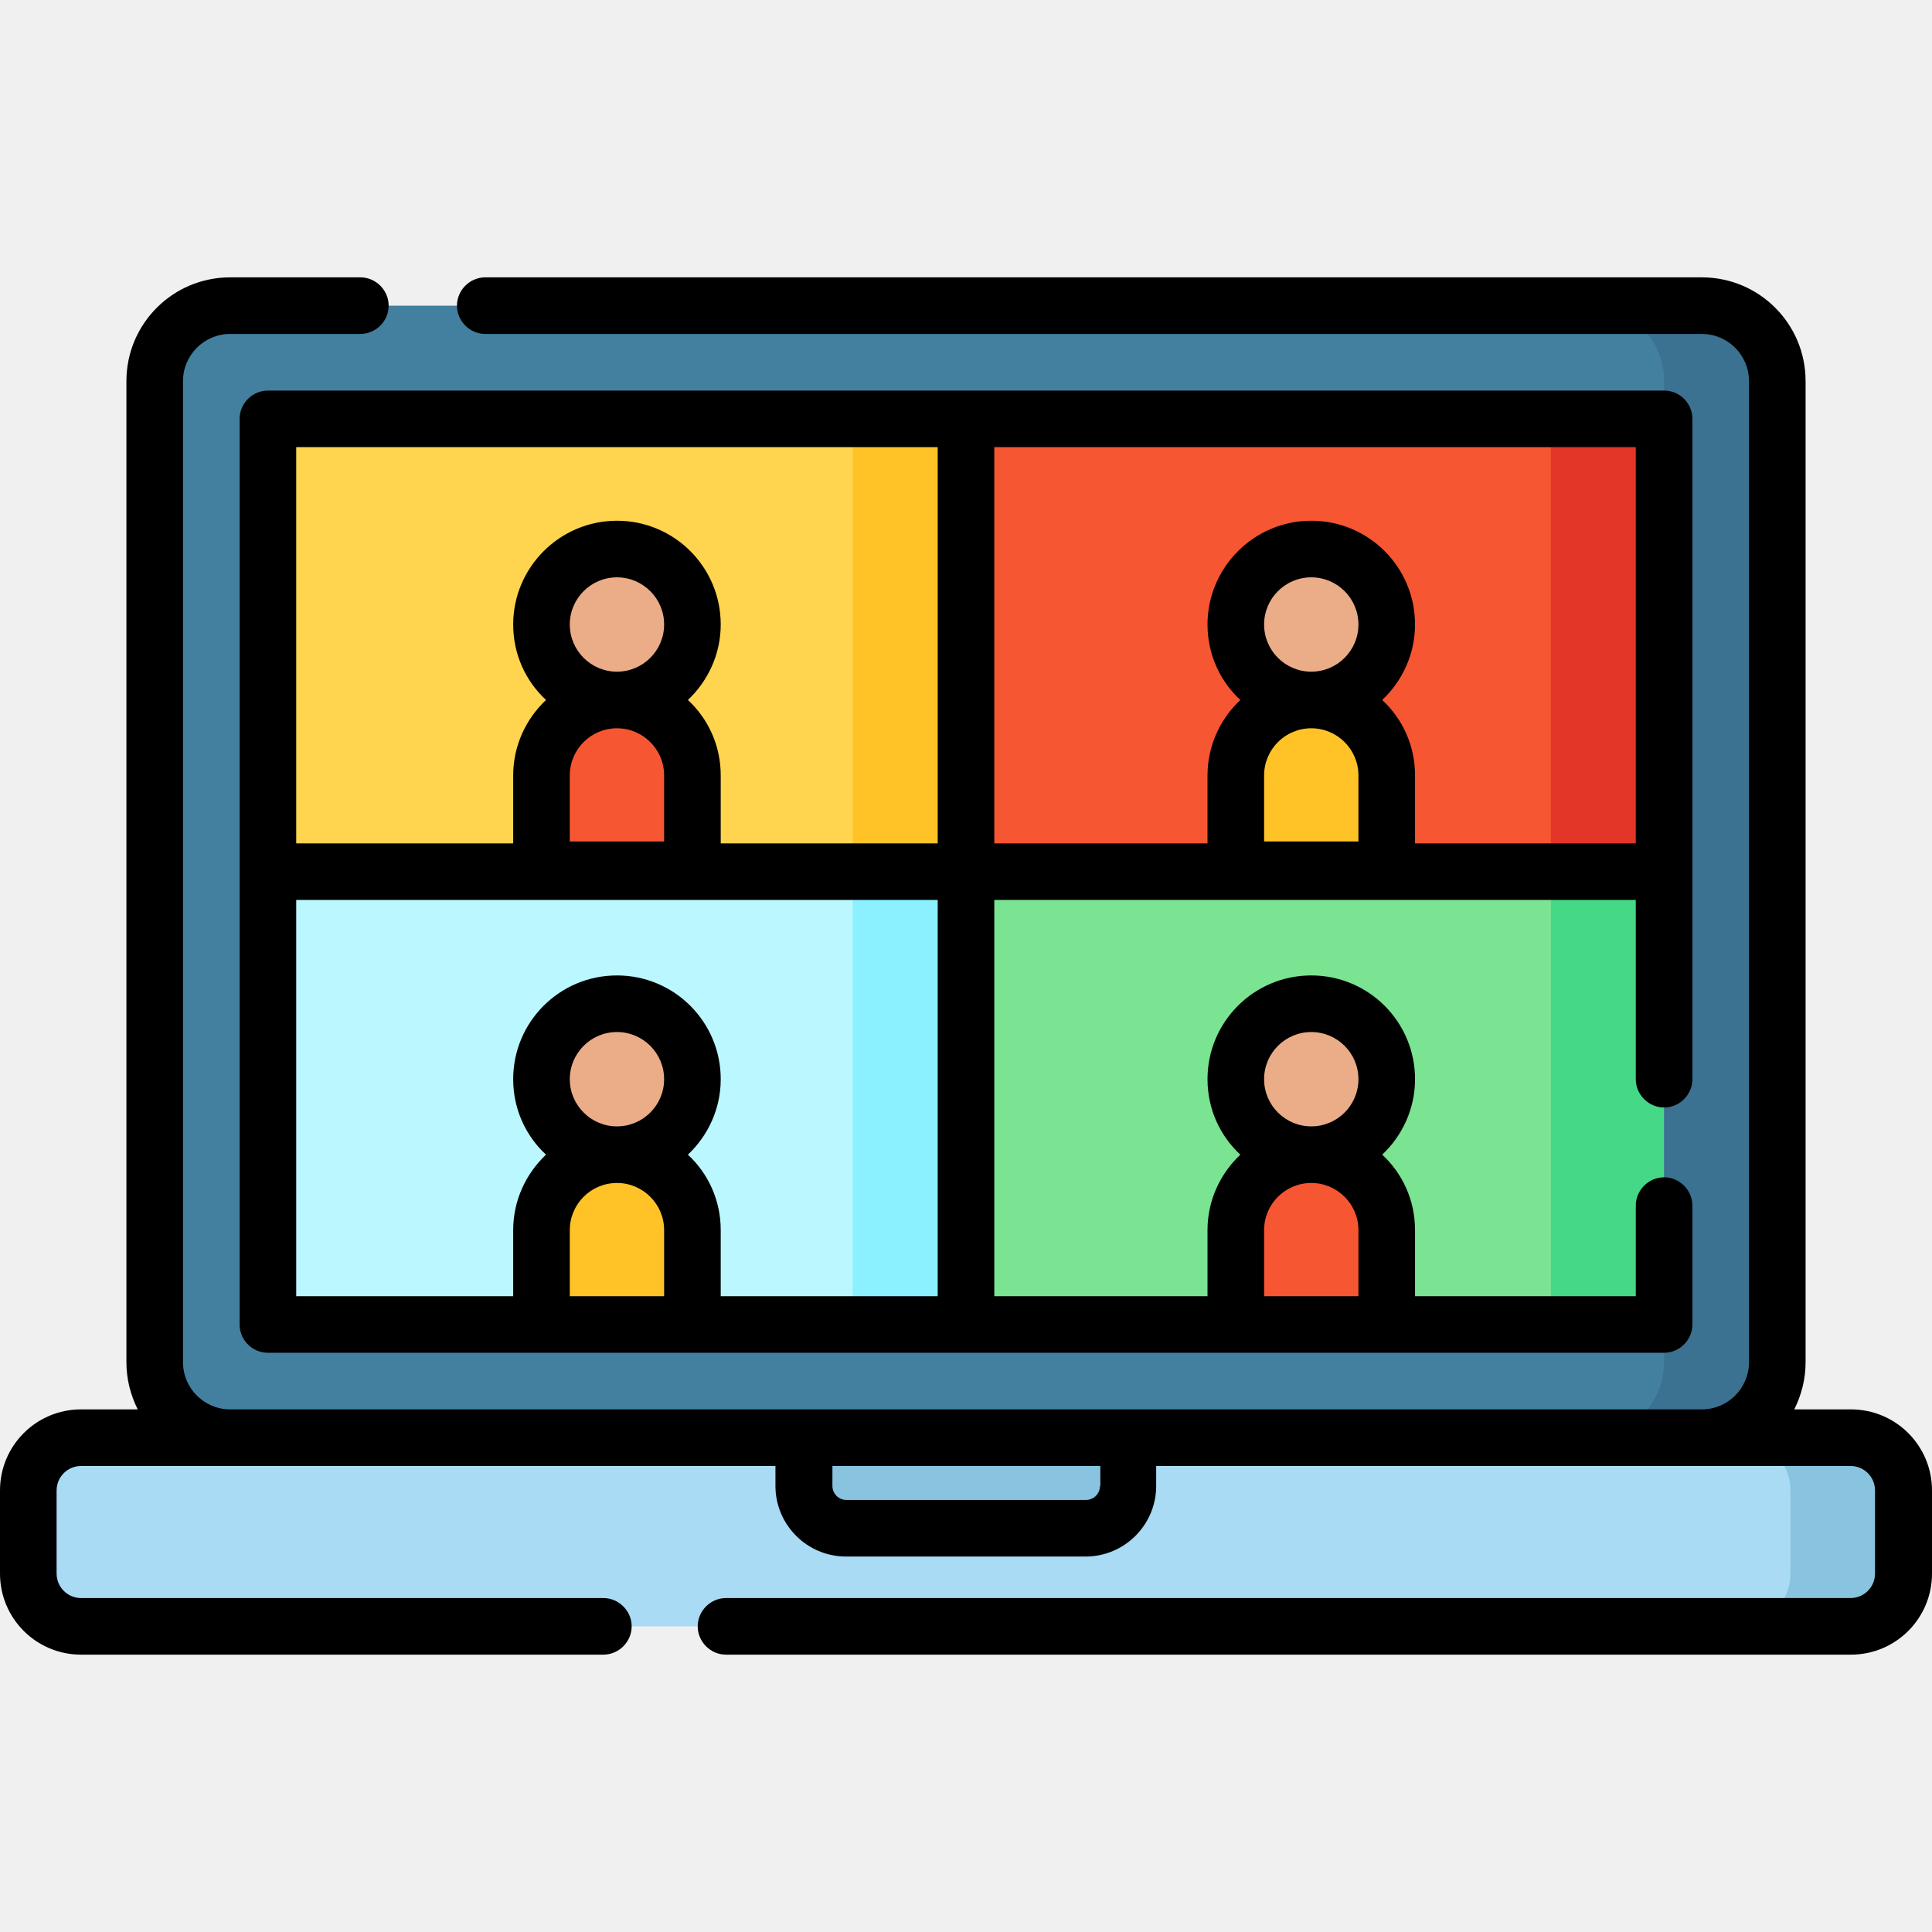
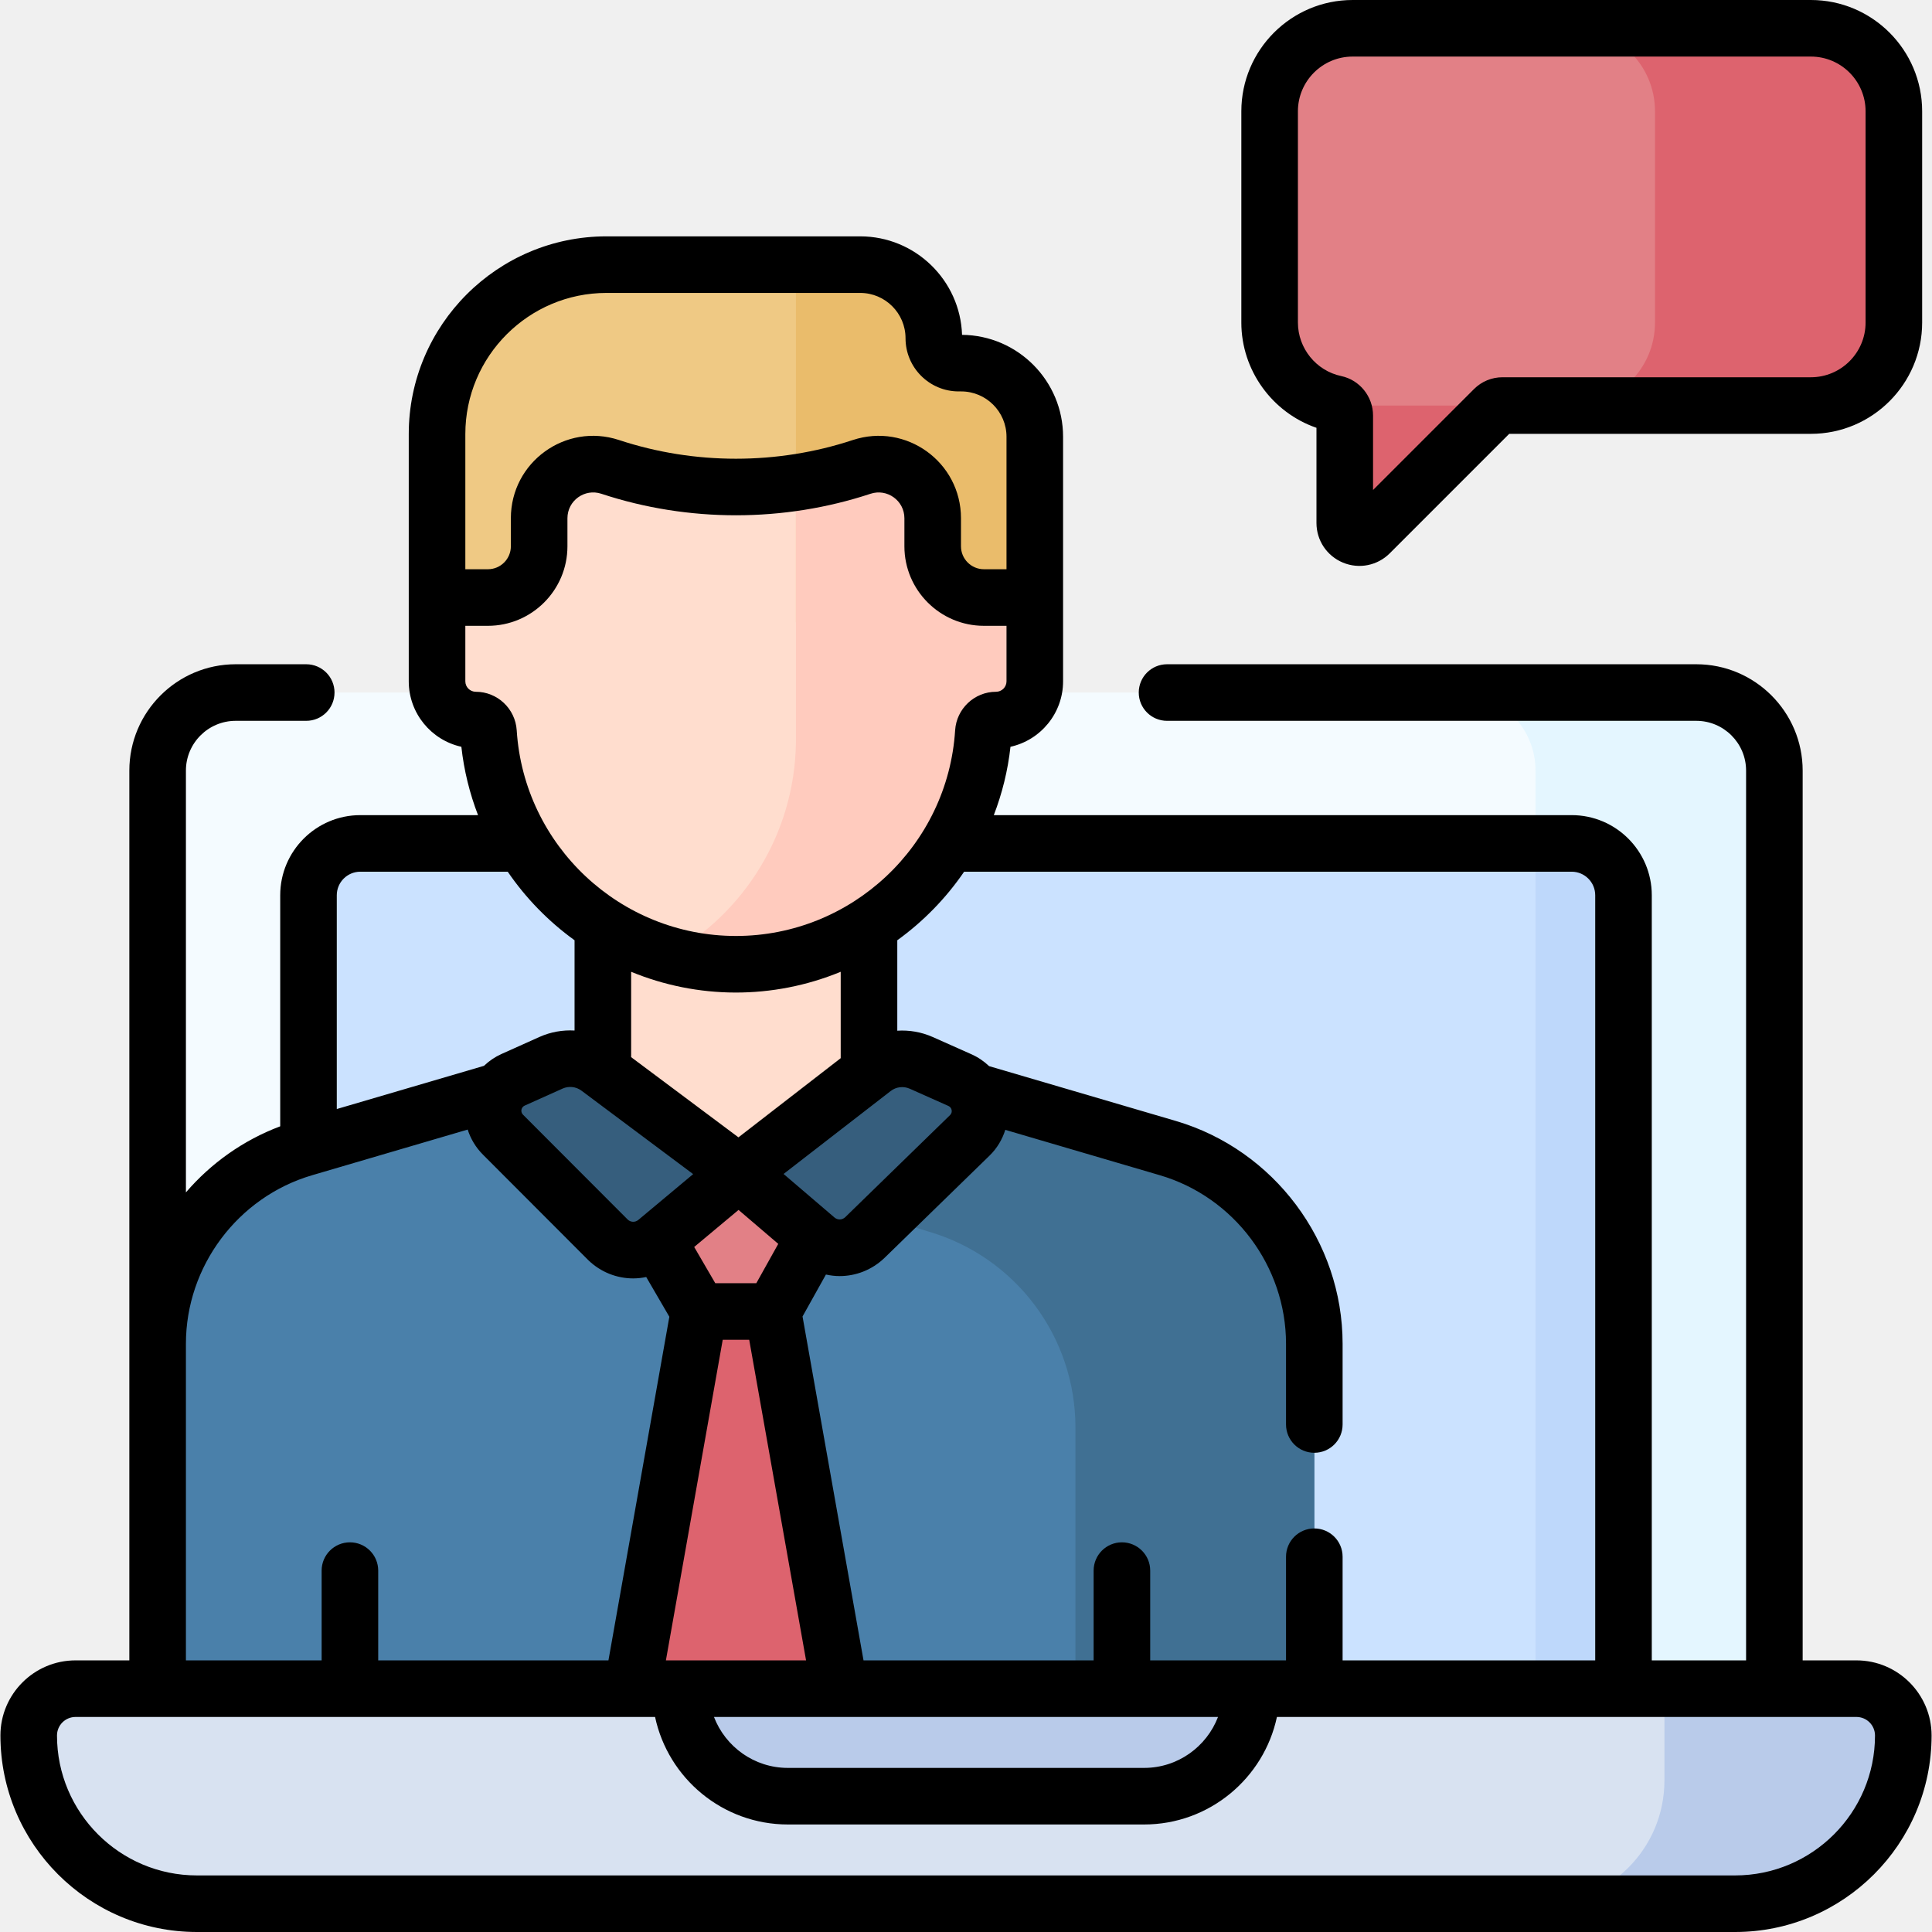
- <svg xmlns="http://www.w3.org/2000/svg" version="1.1" id="Layer_1" x="0px" y="0px" viewBox="0 0 512 512" style="enable-background:new 0 0 512 512;" xml:space="preserve">
-   <style type="text/css">
- 	.st0{fill:#ACEBE2;}
- 	.st1{fill:#E2E0E0;}
- 	.st2{fill:#98D7CE;}
- 	.st3{fill:#CECCCC;}
- 	.st4{fill:#2BBDC4;}
- 	.st5{fill:#495D85;}
- 	.st6{fill:#E9EEF0;}
- 	.st7{fill:#ADF3FF;}
- 	.st8{fill:#FFC870;}
- 	.st9{fill:#FFDAA0;}
- 	.st10{fill:#FFFFFF;}
- 	.st11{fill:#BAEE83;}
- 	.st12{fill:#F4FBFF;}
- 	.st13{fill:#E4F6FF;}
- 	.st14{fill:#E28086;}
- 	.st15{fill:#EFC984;}
- 	.st16{fill:#4A80AA;}
- 	.st17{fill:#407093;}
- 	.st18{fill:#FFE07D;}
- 	.st19{fill:#FFDDCE;}
- 	.st20{fill:#EABC6B;}
- 	.st21{fill:#FFCBBE;}
- 	.st22{fill:#365E7D;}
- 	.st23{fill:#FFD064;}
- 	.st24{fill:#D12026;}
- 	.st25{fill:#A9DBF5;}
- 	.st26{fill:#88C3E0;}
- 	.st27{fill:#4380A0;}
- 	.st28{fill:#FFD54F;}
- 	.st29{fill:#FFC328;}
- 	.st30{fill:#F75632;}
- 	.st31{fill:#E33629;}
- 	.st32{fill:#BBF7FF;}
- 	.st33{fill:#8BF0FF;}
- 	.st34{fill:#7BE492;}
- 	.st35{fill:#45D987;}
- 	.st36{fill:#3B7191;}
- 	.st37{fill:#EBAD88;}
- 	.st38{fill:#F0BC5E;}
- 	.st39{fill:#8C95A4;}
- 	.st40{fill:#39C3FC;}
- 	.st41{fill:#148CE0;}
- 	.st42{fill:#ECECEC;}
- 	.st43{fill:#89B140;}
- 	.st44{fill:#AAC16B;}
- 	.st45{fill:#79A73A;}
- 	.st46{fill:#FBB540;}
- 	.st47{fill:#6C7175;}
- 	.st48{fill:#A79BA7;}
- 	.st49{fill:#918291;}
- 	.st50{fill:#F9F7F8;}
- 	.st51{fill:#E5E1E5;}
- 	.st52{fill:#B5ADB6;}
- 	.st53{fill:#78B9EB;}
- 	.st54{fill:#FFAF46;}
- </style>
+ <svg xmlns="http://www.w3.org/2000/svg" id="Capa_1" enable-background="new 0 0 512 512" height="512" viewBox="0 0 512 512" width="512">
  <g>
-     <path class="st25" d="M490.5,431h-469c-7.7,0-14-6.3-14-14v-22c0-7.7,6.3-14,14-14h469c7.7,0,14,6.3,14,14v22   C504.5,424.7,498.2,431,490.5,431z" />
-     <path class="st26" d="M490.5,381h-30c7.7,0,14,6.3,14,14v22c0,7.7-6.3,14-14,14h30c7.7,0,14-6.3,14-14v-22   C504.5,387.3,498.2,381,490.5,381z" />
-     <path class="st27" d="M451,381l-390,0c-11,0-20-9-20-20l0-260c0-11,9-20,20-20l390,0c11,0,20,9,20,20l0,260   C471,372,462,381,451,381z" />
-     <path class="st28" d="M71,111h185v120H71V111z" />
-     <path class="st29" d="M226,111h30v120h-30V111z" />
-     <path class="st30" d="M256,111h185v120H256V111z" />
-     <path class="st31" d="M411,111h30v120h-30V111z" />
-     <path class="st32" d="M71,231h185v120H71V231z" />
-     <path class="st33" d="M226,231h30v120h-30V231z" />
-     <path class="st34" d="M256,231h185v120H256V231z" />
-     <path class="st35" d="M411,231h30v120h-30V231z" />
-     <path class="st36" d="M471,361c0,11-9,20-20,20h-30c11,0,20-9,20-20l0-260c0-11-8.9-20-20-20h30c11,0,20,8.9,20,20L471,361z" />
-     <path class="st26" d="M287.8,405h-63.5c-6.2,0-11.2-5-11.2-11.2V381h86v12.8C299,400,294,405,287.8,405z" />
-     <circle class="st37" cx="163.5" cy="165.5" r="20" />
-     <path class="st30" d="M183.5,230.5h-40v-25c0-11,9-20,20-20s20,9,20,20V230.5z" />
-     <circle class="st37" cx="347.5" cy="165.5" r="20" />
-     <path class="st29" d="M367.5,230.5h-40v-25c0-11,9-20,20-20s20,9,20,20V230.5z" />
-     <circle class="st37" cx="163.5" cy="286" r="20" />
-     <path class="st29" d="M183.5,351h-40v-25c0-11,9-20,20-20s20,9,20,20V351z" />
-     <circle class="st37" cx="347.5" cy="286" r="20" />
-     <path class="st30" d="M367.5,351h-40v-25c0-11,9-20,20-20s20,9,20,20V351z" />
    <g>
-       <path d="M490.5,373.5h-15c1.9-3.8,3-8,3-12.5l0-260c0-15.2-12.3-27.5-27.5-27.5l-322.4,0c-4.1,0-7.5,3.4-7.5,7.5    c0,4.1,3.4,7.5,7.5,7.5l322.4,0c6.9,0,12.5,5.6,12.5,12.5l0,260c0,6.9-5.6,12.5-12.5,12.5l-390,0c-6.9,0-12.5-5.6-12.5-12.5l0-260    c0-6.9,5.6-12.5,12.5-12.5l34.5,0c4.1,0,7.5-3.4,7.5-7.5c0-4.1-3.4-7.5-7.5-7.5l-34.5,0c-15.2,0-27.5,12.3-27.5,27.5l0,260    c0,4.5,1.1,8.7,3,12.5h-15C9.6,373.5,0,383.1,0,395v22c0,11.9,9.6,21.5,21.5,21.5h138.4c4.1,0,7.5-3.4,7.5-7.5s-3.4-7.5-7.5-7.5    H21.5c-3.6,0-6.5-2.9-6.5-6.5v-22c0-3.6,2.9-6.5,6.5-6.5h184v5.3c0,10.3,8.4,18.7,18.7,18.7h63.5c10.3,0,18.7-8.4,18.7-18.7v-5.3    h184c3.6,0,6.5,2.9,6.5,6.5v22c0,3.6-2.9,6.5-6.5,6.5H192.4c-4.1,0-7.5,3.4-7.5,7.5s3.4,7.5,7.5,7.5h298.1    c11.9,0,21.5-9.6,21.5-21.5v-22C512,383.1,502.4,373.5,490.5,373.5z M291.5,393.8c0,2.1-1.7,3.7-3.7,3.7h-63.5    c-2.1,0-3.7-1.7-3.7-3.7v-5.3h71V393.8z" />
-       <path d="M263.5,238.5h170l0,47.5c0,4.1,3.4,7.5,7.5,7.5c4.1,0,7.5-3.4,7.5-7.5l0-175c0-2-0.8-3.9-2.2-5.3    c-1.4-1.4-3.3-2.2-5.3-2.2l-370,0c-4.1,0-7.5,3.4-7.5,7.5l0,240c0,2,0.8,3.9,2.2,5.3c1.4,1.4,3.3,2.2,5.3,2.2l72.4,0c0,0,0,0,0,0    h40c0,0,0,0,0.1,0l143.8,0c0.1,0,0.1,0,0.2,0h40c0.1,0,0.1,0,0.2,0l73.3,0c4.1,0,7.5-3.4,7.5-7.5l0-31.5c0-4.1-3.4-7.5-7.5-7.5    c-4.1,0-7.5,3.4-7.5,7.5l0,24l-58.5,0V326c0-7.9-3.3-15-8.7-20c5.3-5,8.7-12.1,8.7-20c0-15.2-12.3-27.5-27.5-27.5    S320,270.8,320,286c0,7.9,3.3,15,8.7,20c-5.3,5-8.7,12.1-8.7,20v17.5l-56.5,0V238.5z M335,205.5c0-6.9,5.6-12.5,12.5-12.5    s12.5,5.6,12.5,12.5V223h-25V205.5z M335,165.5c0-6.9,5.6-12.5,12.5-12.5s12.5,5.6,12.5,12.5s-5.6,12.5-12.5,12.5    S335,172.4,335,165.5z M433.5,223.5H375v-18c0-7.9-3.3-15-8.7-20c5.3-5,8.7-12.1,8.7-20c0-15.2-12.3-27.5-27.5-27.5    S320,150.4,320,165.5c0,7.9,3.3,15,8.7,20c-5.3,5-8.7,12.1-8.7,20v18h-56.5v-105l170,0L433.5,223.5z M248.5,118.5v105H191v-18    c0-7.9-3.3-15-8.7-20c5.3-5,8.7-12.1,8.7-20c0-15.2-12.3-27.5-27.5-27.5S136,150.4,136,165.5c0,7.9,3.3,15,8.7,20    c-5.3,5-8.7,12.1-8.7,20v18H78.5l0-105L248.5,118.5z M151,205.5c0-6.9,5.6-12.5,12.5-12.5s12.5,5.6,12.5,12.5V223h-25V205.5z     M151,165.5c0-6.9,5.6-12.5,12.5-12.5s12.5,5.6,12.5,12.5s-5.6,12.5-12.5,12.5S151,172.4,151,165.5z M78.5,238.5h170v105l-57.5,0    V326c0-7.9-3.3-15-8.7-20c5.3-5,8.7-12.1,8.7-20c0-15.2-12.3-27.5-27.5-27.5S136,270.8,136,286c0,7.9,3.3,15,8.7,20    c-5.3,5-8.7,12.1-8.7,20v17.5l-57.5,0L78.5,238.5z M151,343.5V326c0-6.9,5.6-12.5,12.5-12.5S176,319.1,176,326v17.5L151,343.5z     M151,286c0-6.9,5.6-12.5,12.5-12.5S176,279.1,176,286s-5.6,12.5-12.5,12.5S151,292.9,151,286z M335,286c0-6.9,5.6-12.5,12.5-12.5    S360,279.1,360,286s-5.6,12.5-12.5,12.5S335,292.9,335,286z M335,326c0-6.9,5.6-12.5,12.5-12.5S360,319.1,360,326v17.5l-25,0V326z    " />
+       <g>
+         <g>
+           <g>
+             <path d="m470.227 460.173h-428.454v-255.956c0-11.424 9.261-20.686 20.686-20.686h387.083c11.424 0 20.686 9.261 20.686 20.686v255.956z" fill="#f4fbff" />
+             <path d="m449.541 183.531h-63.3c11.424 0 20.686 9.261 20.686 20.686v255.956h63.3v-255.956c0-11.424-9.261-20.686-20.686-20.686z" fill="#e4f6ff" />
+             <path d="m81.756 447.515v-210.269c0-7.584 6.148-13.732 13.732-13.732h321.025c7.584 0 13.732 6.148 13.732 13.732v210.269z" fill="#cbe2ff" />
+             <path d="m430.244 447.515v-210.269c0-7.584-6.148-13.732-13.732-13.732h-9.585v224.001z" fill="#bed8fb" />
+             <path d="m459.815 504.504h-407.63c-24.62 0-44.578-19.958-44.578-44.578 0-6.854 5.557-12.411 12.411-12.411h471.963c6.854 0 12.411 5.557 12.411 12.411 0 24.62-19.958 44.578-44.577 44.578z" fill="#d8e2f1" />
+             <g fill="#b9cbea">
+               <path d="m491.981 447.515h-50.889v24.348c0 18.027-14.614 32.641-32.64 32.641h51.362c24.62 0 44.578-19.958 44.578-44.578 0-6.855-5.556-12.411-12.411-12.411z" />
+               <path d="m180.307 447.515c0 15.737 12.757 28.494 28.494 28.494h94.397c15.737 0 28.494-12.757 28.494-28.494z" />
+             </g>
+           </g>
+         </g>
+         <g>
+           <g>
+             <path d="m247.473 89.644c0-10.776-8.735-19.511-19.511-19.511h-67.236c-24.8 0-44.904 20.104-44.904 44.904v49.855h158.409v-49.148c0-10.776-8.735-19.511-19.511-19.511h-.657c-3.64 0-6.59-2.95-6.59-6.589z" fill="#efc984" />
+             <path d="m309.482 304.254-64.188-18.844h-100.483l-64.211 18.846c-23.017 6.755-38.827 27.873-38.827 51.86v91.398h306.532v-91.401c0-23.985-15.808-45.102-38.823-51.859z" fill="#4a80aa" />
+             <path d="m309.482 304.254-64.188-18.844h-49.971l.455 25.416 50.403 15.584c23.015 6.757 38.823 27.873 38.823 51.859v69.246h63.3v-91.401c.001-23.986-15.807-45.103-38.822-51.86z" fill="#407093" />
+             <path d="m204.833 347.558h-19.588l-17.69 99.807.081.15h54.923z" fill="#dd636e" />
+             <g>
+               <g>
+                 <g>
+                   <g>
+                     <g>
+                       <path d="m230.292 303.145v-56.685h-70.531v56.685c0 19.477 35.266 21.208 35.266 21.208s35.265-1.731 35.265-21.208z" fill="#ffddce" />
+                     </g>
+                   </g>
+                 </g>
+               </g>
+               <path d="m274.231 158.35h-13.482c-7.498 0-13.576-6.078-13.576-13.576v-7.43c0-9.767-9.556-16.673-18.829-13.608-21.628 7.148-44.982 7.15-66.611.005l-.025-.008c-9.273-3.063-18.827 3.842-18.827 13.608v7.433c0 7.498-6.078 13.576-13.576 13.576h-13.482v22.201c0 5.673 4.599 10.272 10.272 10.272 1.79 0 3.246 1.402 3.359 3.188 2.166 34.34 30.687 61.526 65.574 61.526 34.887 0 63.408-27.186 65.574-61.526.113-1.786 1.569-3.188 3.359-3.188 5.673 0 10.272-4.599 10.272-10.272v-22.201z" fill="#ffddce" />
+               <path d="m254.72 96.233h-.657c-3.639 0-6.589-2.95-6.589-6.59 0-10.776-8.735-19.511-19.511-19.511h-17.031v94.76h63.3v-49.148c-.001-10.775-8.737-19.511-19.512-19.511z" fill="#eabc6b" />
+               <path d="m260.749 158.35c-7.498 0-13.576-6.078-13.576-13.576v-7.43c0-9.767-9.556-16.673-18.829-13.608-5.704 1.885-11.531 3.259-17.412 4.15v68.934c-.366 24.188-13.8 45.195-33.547 56.303 5.616 1.562 11.528 2.414 17.643 2.414 34.887 0 63.408-27.186 65.574-61.526.113-1.786 1.569-3.188 3.359-3.188 5.673 0 10.272-4.599 10.272-10.272v-22.201z" fill="#ffcbbe" />
+             </g>
+             <g fill="#365e7d">
+               <path d="m146.012 281.651-10.044 4.509c-5.733 2.574-7.117 10.09-2.677 14.537l27.816 27.858c3.528 3.435 9.082 3.646 12.861.49l21.811-18.22-37.186-27.787c-3.63-2.712-8.446-3.244-12.581-1.387z" />
+               <path d="m231.44 283.213-35.66 27.613 20.5 17.528c3.756 3.211 9.335 3.05 12.899-.374l27.83-27.101c4.549-4.43 3.189-12.052-2.61-14.636l-10.239-4.562c-4.199-1.871-9.086-1.282-12.72 1.532z" />
+             </g>
+           </g>
+           <path d="m195.78 310.826-21.478 17.937 10.943 18.795h19.588l10.943-19.611z" fill="#e28086" />
+         </g>
+       </g>
+       <path d="m479.901 7.497h-121.443c-12.146 0-21.992 9.846-21.992 21.992v55.993c0 10.581 7.474 19.414 17.43 21.515 1.458.308 2.479 1.629 2.479 3.118v28.474c0 3.457 4.179 5.188 6.624 2.744l32.92-32.92c.601-.601 1.416-.939 2.266-.939h81.718c12.146 0 21.992-9.846 21.992-21.992v-55.992c-.001-12.146-9.848-21.993-21.994-21.993z" fill="#e28086" />
+       <g fill="#dd636e">
+         <path d="m356.373 110.116v28.474c0 3.457 4.179 5.188 6.624 2.744l32.92-32.92c.601-.601 1.416-.939 2.266-.939h-43.194c.846.581 1.384 1.564 1.384 2.641z" />
+         <path d="m479.901 7.497h-63.3c12.146 0 21.992 9.846 21.992 21.992v55.993c0 12.146-9.846 21.992-21.992 21.992h63.3c12.146 0 21.992-9.846 21.992-21.992v-55.992c.001-12.146-9.846-21.993-21.992-21.993z" />
+       </g>
+     </g>
+     <g>
+       <path d="m348.877 113.373v25.218c0 4.618 2.757 8.743 7.022 10.51 4.327 1.792 9.18.752 12.399-2.466l31.662-31.663h79.941c16.261 0 29.489-13.229 29.489-29.489v-55.994c0-16.26-13.228-29.489-29.489-29.489h-121.443c-16.261 0-29.489 13.229-29.489 29.489v55.993c-.001 12.645 8.184 23.853 19.908 27.891zm-4.915-83.884c0-7.993 6.503-14.496 14.496-14.496h121.444c7.993 0 14.496 6.503 14.496 14.496v55.993c0 7.993-6.503 14.496-14.496 14.496h-81.718c-2.856 0-5.542 1.112-7.568 3.133l-26.745 26.746v-19.742c0-5.027-3.544-9.423-8.428-10.453-6.652-1.403-11.48-7.367-11.48-14.179v-55.994z" />
+       <path d="m491.982 440.018h-14.258v-235.802c0-15.54-12.642-28.182-28.182-28.182h-140.264c-4.141 0-7.497 3.356-7.497 7.497s3.356 7.497 7.497 7.497h140.263c7.272 0 13.189 5.916 13.189 13.189v235.802h-24.989v-202.773c0-11.705-9.523-21.228-21.228-21.228h-153.142c2.2-5.723 3.719-11.789 4.415-18.112 7.964-1.755 13.941-8.869 13.941-17.354 0-6.857 0-58.636 0-64.807 0-14.814-11.988-26.881-26.773-27.007-.479-14.475-12.404-26.102-26.993-26.102h-67.236c-28.894 0-52.401 23.507-52.401 52.401v65.515c0 8.485 5.977 15.599 13.942 17.354.696 6.324 2.215 12.389 4.415 18.112h-31.194c-11.705 0-21.228 9.523-21.228 21.228v61.239c-9.822 3.687-18.355 9.797-24.989 17.511v-111.78c0-7.272 5.916-13.189 13.189-13.189h18.694c4.141 0 7.497-3.356 7.497-7.497s-3.356-7.497-7.497-7.497h-18.694c-15.54 0-28.182 12.642-28.182 28.182v151.9 83.902h-14.259c-10.977 0-19.907 8.931-19.907 19.907 0 28.716 23.36 52.076 52.074 52.076h407.63c28.714 0 52.074-23.36 52.074-52.074 0-10.977-8.931-19.908-19.907-19.908zm-75.469-209.007c3.438 0 6.235 2.797 6.235 6.235v202.773h-66.945v-27.468c0-4.141-3.356-7.497-7.497-7.497s-7.497 3.356-7.497 7.497v27.468h-35.992v-23.789c0-4.141-3.356-7.497-7.497-7.497s-7.497 3.356-7.497 7.497v23.789h-60.98l-16.163-91.141 6.202-11.113c1.197.262 2.412.409 3.63.409 4.281 0 8.559-1.615 11.897-4.822l27.83-27.101c1.994-1.941 3.382-4.303 4.174-6.827l40.959 12.024c19.688 5.78 33.438 24.148 33.438 44.666v21.39c0 4.141 3.356 7.497 7.497 7.497s7.497-3.356 7.497-7.497v-21.39c0-27.127-18.179-51.41-44.208-59.053l-49.473-14.524c-1.362-1.301-2.939-2.37-4.671-3.141l-10.24-4.562c-3.017-1.345-6.249-1.892-9.422-1.687v-23.967c6.896-4.98 12.899-11.128 17.712-18.168h161.011zm-277.474 61.988 10.044-4.51c1.65-.74 3.574-.528 5.023.555l29.588 22.108-14.533 12.139c-.824.691-2.023.651-2.8-.085l-27.764-27.806v-.001c-.747-.746-.474-1.989.442-2.4zm83.756-35.466v22.894l-27.095 20.981-28.442-21.252v-22.622c17.56 7.234 37.481 7.438 55.537-.001zm28.554 35.559c.922.408 1.198 1.668.43 2.417l-27.793 27.064c-.787.757-2.004.792-2.833.083-.001 0-.001 0-.001 0l-13.499-11.543 28.379-21.974c1.451-1.126 3.397-1.359 5.076-.611zm-61.794 46.969-5.589-9.599 11.757-9.821 10.524 8.999-5.815 10.421zm1.975 14.993h7.018l15.068 84.964h-37.146zm131.258 99.958c-3.027 7.882-10.656 13.501-19.59 13.501h-94.397c-8.934 0-16.563-5.619-19.59-13.501zm-199.47-339.975c0-20.627 16.781-37.408 37.408-37.408h67.236c6.625 0 12.014 5.389 12.014 12.014 0 7.767 6.32 14.087 14.087 14.087h.657c6.625 0 12.014 5.389 12.014 12.014v35.109h-5.985c-3.352 0-6.079-2.727-6.079-6.079v-7.43c0-14.891-14.537-25.398-28.679-20.726-19.961 6.597-41.946 6.599-61.907.005-.023-.008-.054-.018-.084-.027-14.104-4.615-28.617 5.856-28.617 20.746v7.433c0 3.352-2.727 6.079-6.08 6.079h-5.985zm0 65.515v-14.705h5.985c11.62 0 21.074-9.453 21.074-21.073v-7.433c0-4.666 4.561-7.954 8.978-6.49.022.008.051.017.079.025 22.981 7.579 48.289 7.572 71.262-.022 4.416-1.463 8.98 1.818 8.98 6.49v7.43c0 11.62 9.453 21.073 21.073 21.073h5.985v14.705c0 1.531-1.245 2.775-2.774 2.775-5.716 0-10.479 4.485-10.842 10.213-1.927 30.561-27.443 54.501-58.091 54.501s-56.164-23.94-58.092-54.5c-.36-5.728-5.122-10.214-10.841-10.214-1.531 0-2.776-1.245-2.776-2.775zm-27.831 50.459h39.065c4.813 7.04 10.816 13.188 17.711 18.168v23.921c-3.148-.181-6.346.376-9.322 1.712l-10.044 4.509c-1.719.772-3.285 1.838-4.639 3.134l-39.006 11.449v-56.657c.001-3.439 2.797-6.236 6.235-6.236zm-46.217 125.105c0-20.52 13.751-38.887 33.441-44.667l1.22-.358c.028-.008.055-.016.083-.024l39.927-11.719c.778 2.433 2.123 4.72 4.046 6.647v-.001l27.816 27.858c.025.025.05.05.075.074 3.319 3.231 7.618 4.865 11.931 4.865 1.154 0 2.307-.132 3.444-.366l6.132 10.531-16.141 91.063h-61.014v-23.789c0-4.141-3.356-7.497-7.497-7.497s-7.497 3.356-7.497 7.497v23.789h-35.966zm410.545 140.891h-407.63c-20.446 0-37.081-16.634-37.081-37.081 0-2.71 2.204-4.914 4.914-4.914h153.583c3.459 16.259 17.925 28.494 35.2 28.494h94.397c17.275 0 31.741-12.235 35.2-28.494h153.583c2.71 0 4.914 2.204 4.914 4.914.001 20.446-16.634 37.081-37.08 37.081z" />
    </g>
  </g>
</svg>
